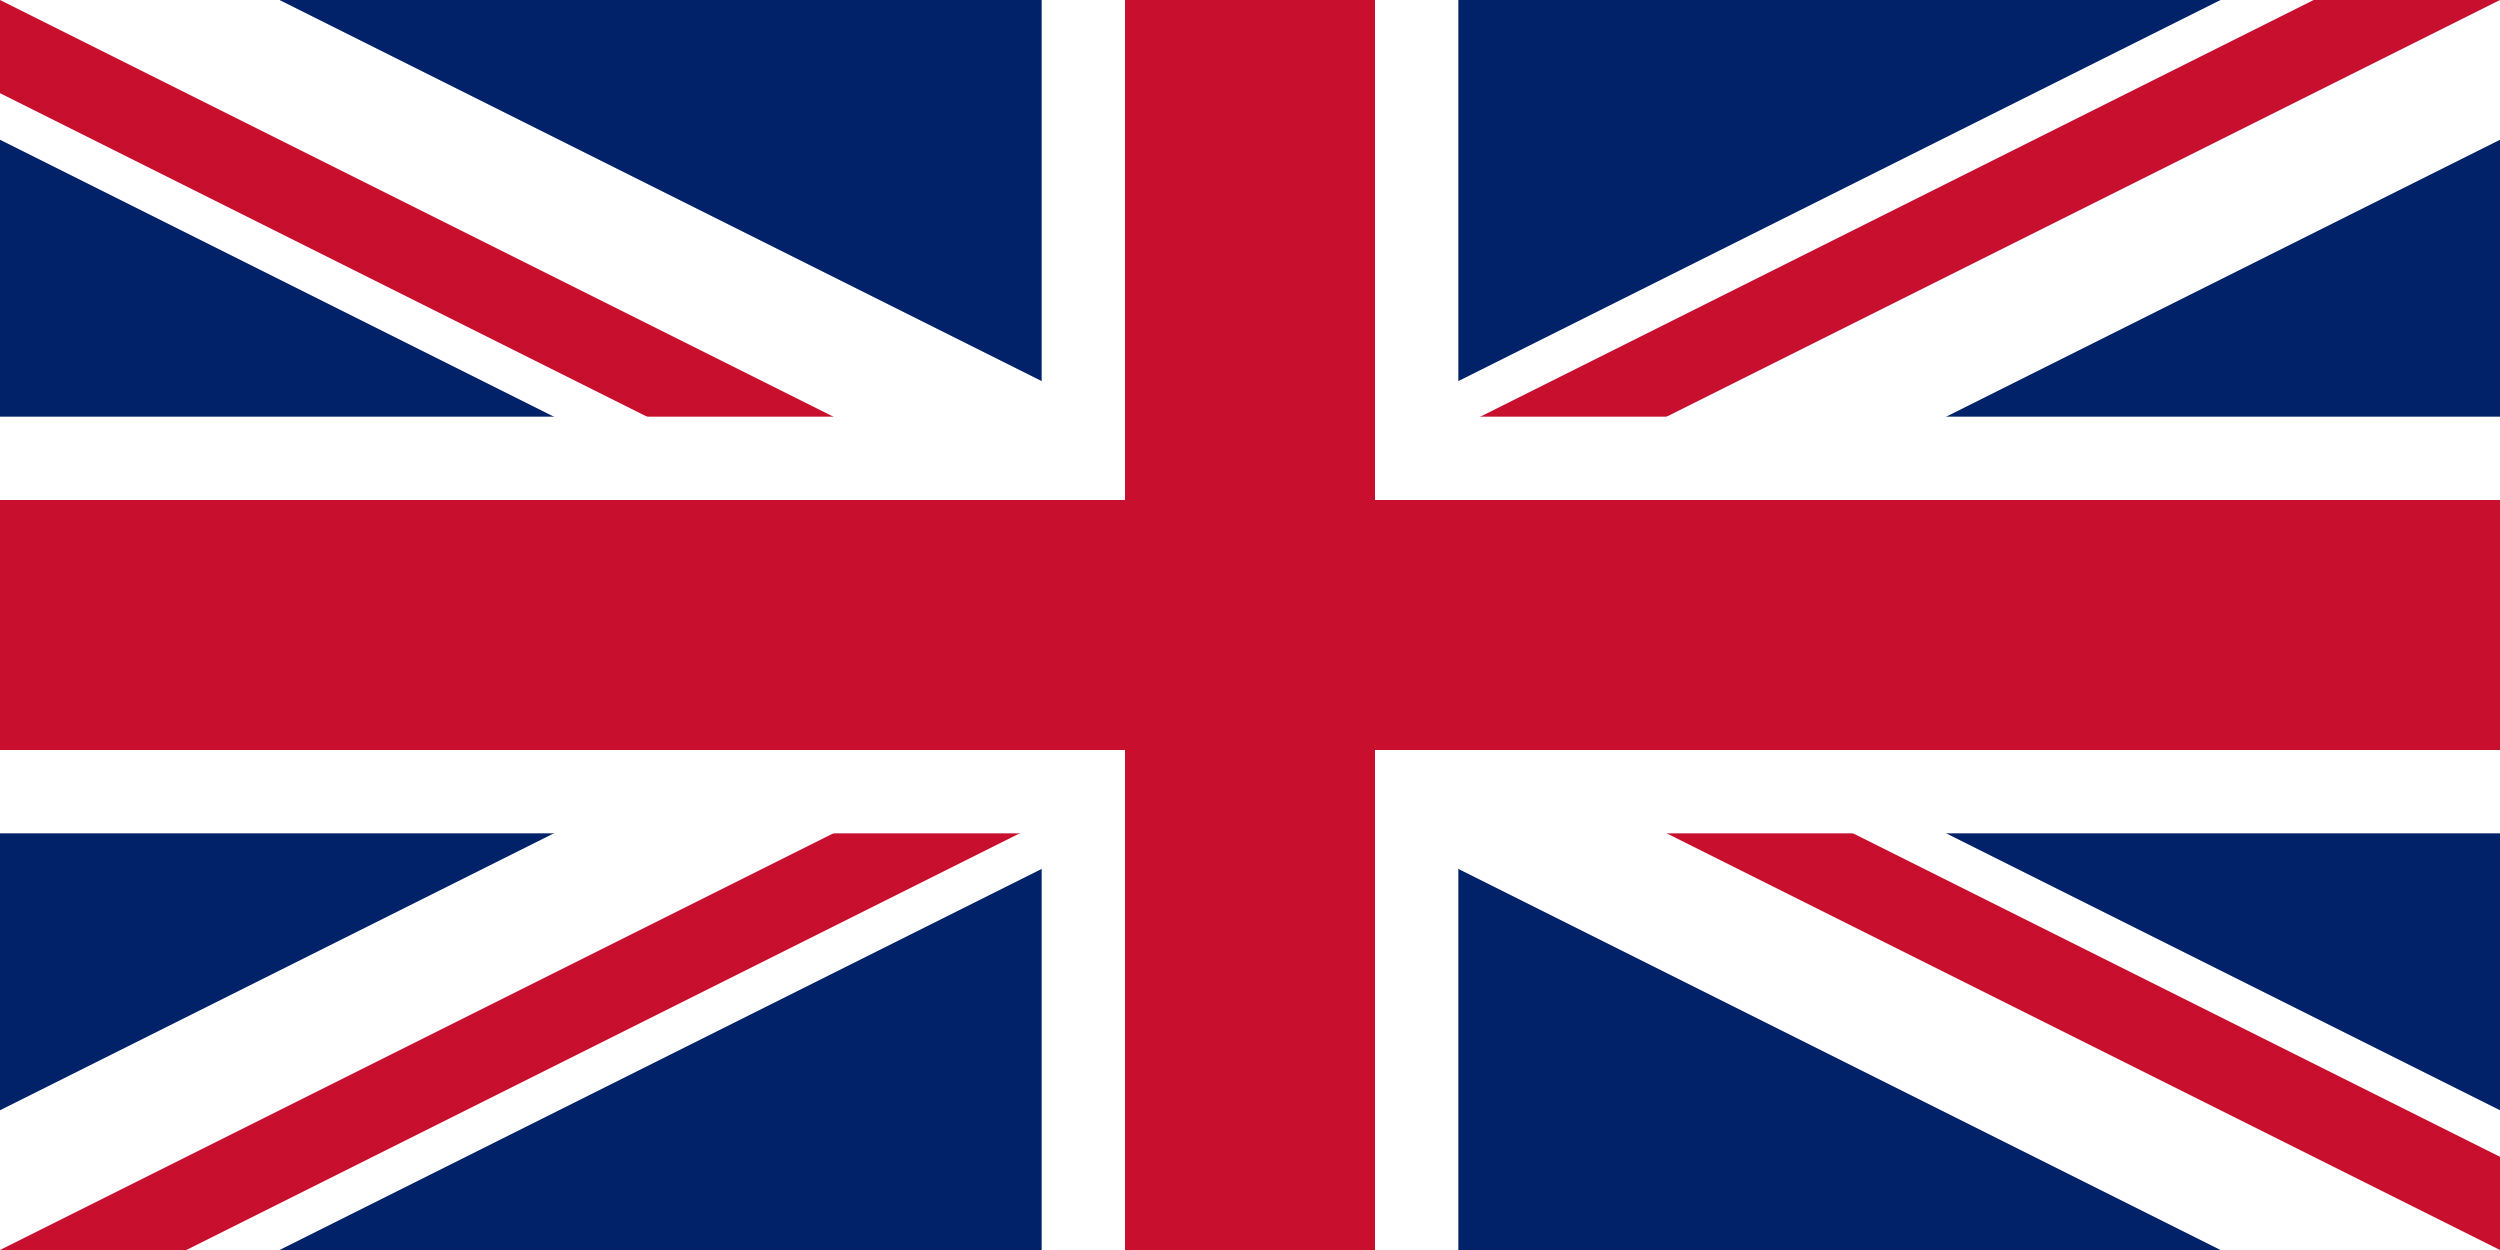
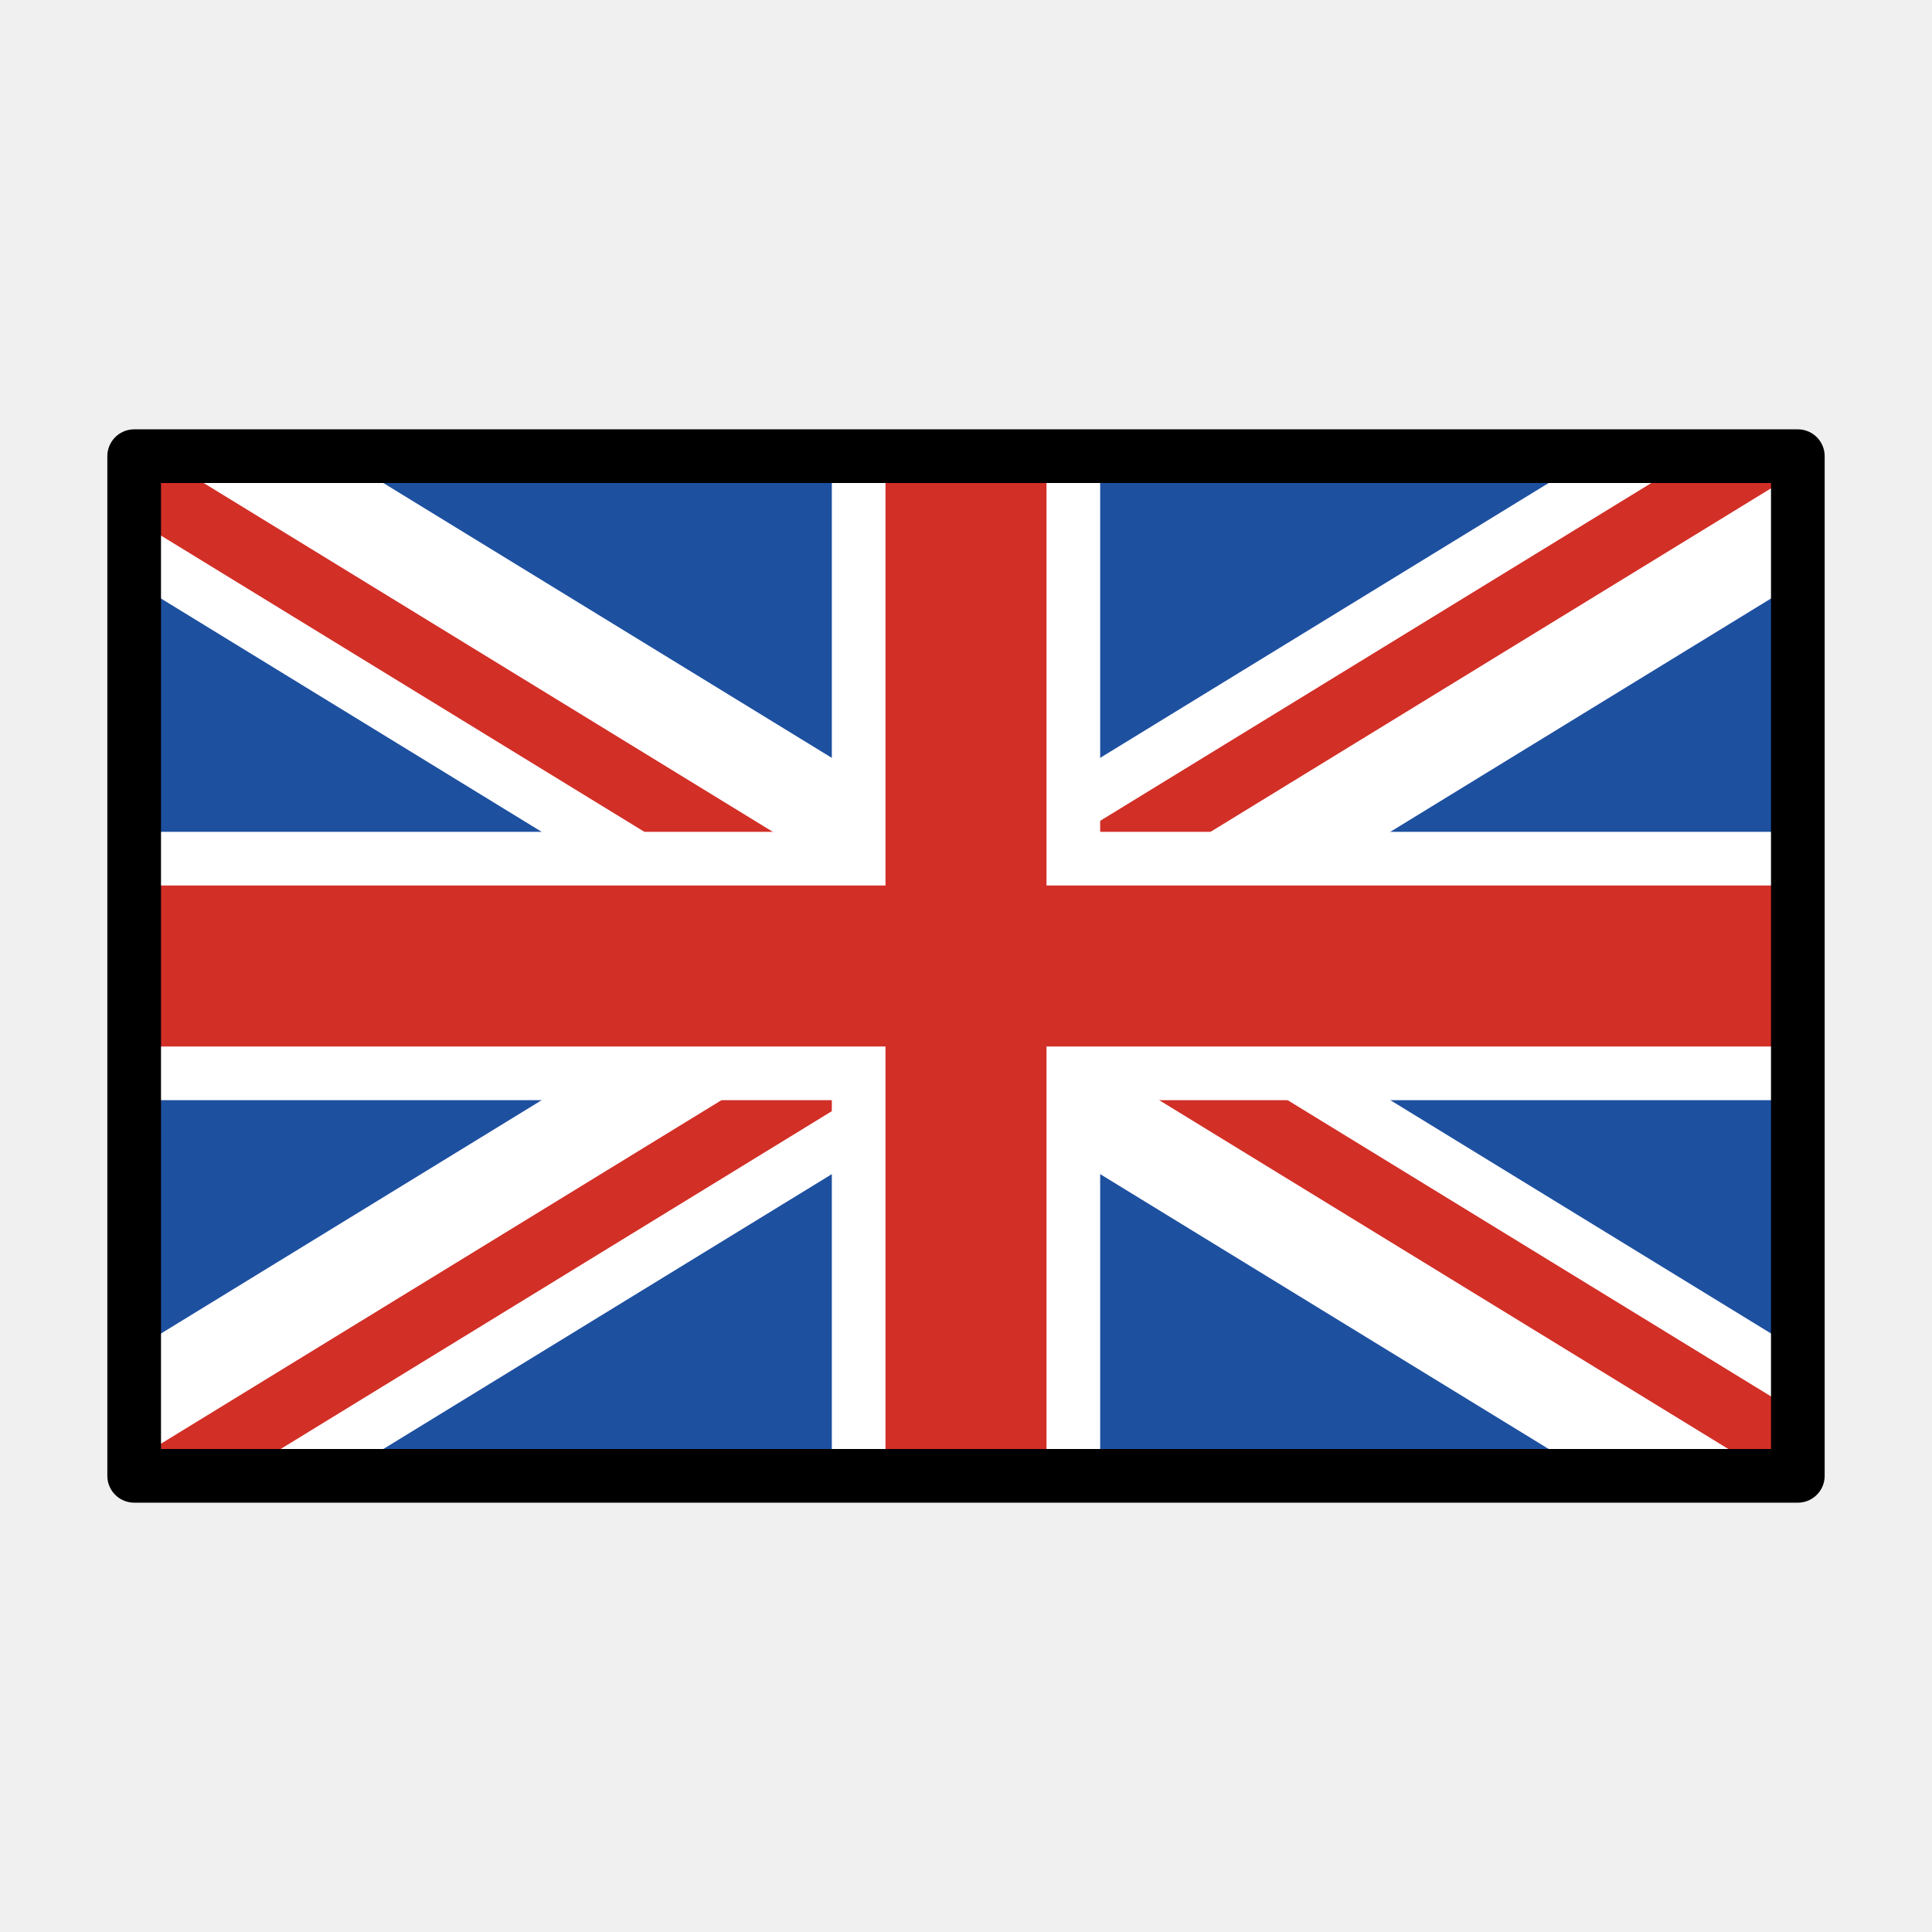
- <svg xmlns="http://www.w3.org/2000/svg" viewBox="0 0 60 30" width="1200" height="600">
-   <clipPath id="s">
-     <path d="M0,0 v30 h60 v-30 z" />
-   </clipPath>
-   <clipPath id="t">
-     <path d="M30,15 h30 v15 z v15 h-30 z h-30 v-15 z v-15 h30 z" />
-   </clipPath>
-   <g clip-path="url(#s)">
-     <path d="M0,0 v30 h60 v-30 z" fill="#012169" />
-     <path d="M0,0 L60,30 M60,0 L0,30" stroke="#fff" stroke-width="6" />
-     <path d="M0,0 L60,30 M60,0 L0,30" clip-path="url(#t)" stroke="#C8102E" stroke-width="4" />
-     <path d="M30,0 v30 M0,15 h60" stroke="#fff" stroke-width="10" />
-     <path d="M30,0 v30 M0,15 h60" stroke="#C8102E" stroke-width="6" />
+ <svg xmlns="http://www.w3.org/2000/svg" id="emoji" viewBox="0 0 72 72">
+   <g id="color">
+     <rect x="5" y="17" width="62" height="38" fill="#1e50a0" />
+     <g>
+       <polygon fill="#fff" points="40 28.856 40 32 50.181 32 67 21.691 67 17 59.346 17 40 28.856" />
+       <polygon fill="#d22f27" points="67 17 67 17 63.173 17 40 31.203 40 32 43.482 32 67 17.586 67 17" />
+       <polygon fill="#fff" points="59.347 55 67 55 67 55 67 50.308 50.182 40 40 40 40 43.143 59.347 55" />
+       <polygon fill="#d22f27" points="67 55 67 52.653 46.355 40 41.568 40 66.042 55 67 55 67 55" />
+       <polygon fill="#fff" points="32 43.144 32 40 21.819 40 5 50.309 5 55 12.654 55 32 43.144" />
+       <polygon fill="#d22f27" points="5 55 5 55 8.827 55 32 40.797 32 40 28.518 40 5 54.414 5 55" />
+       <polygon fill="#fff" points="12.653 17 5 17 5 17 5 21.692 21.818 32 32 32 32 28.857 12.653 17" />
+       <polygon fill="#d22f27" points="5 17 5 19.347 25.646 32 30.432 32 5.958 17 5 17 5 17" />
+       <rect x="5" y="31" width="62" height="10" fill="#fff" />
+       <rect x="31" y="17" width="10" height="38" fill="#fff" />
+       <rect x="5" y="33" width="62" height="6" fill="#d22f27" />
+       <rect x="33" y="17" width="6" height="38" fill="#d22f27" />
+     </g>
+   </g>
+   <g id="line">
+     <rect x="5" y="17" width="62" height="38" fill="none" stroke="#000" stroke-linecap="round" stroke-linejoin="round" stroke-width="2" />
  </g>
</svg>
